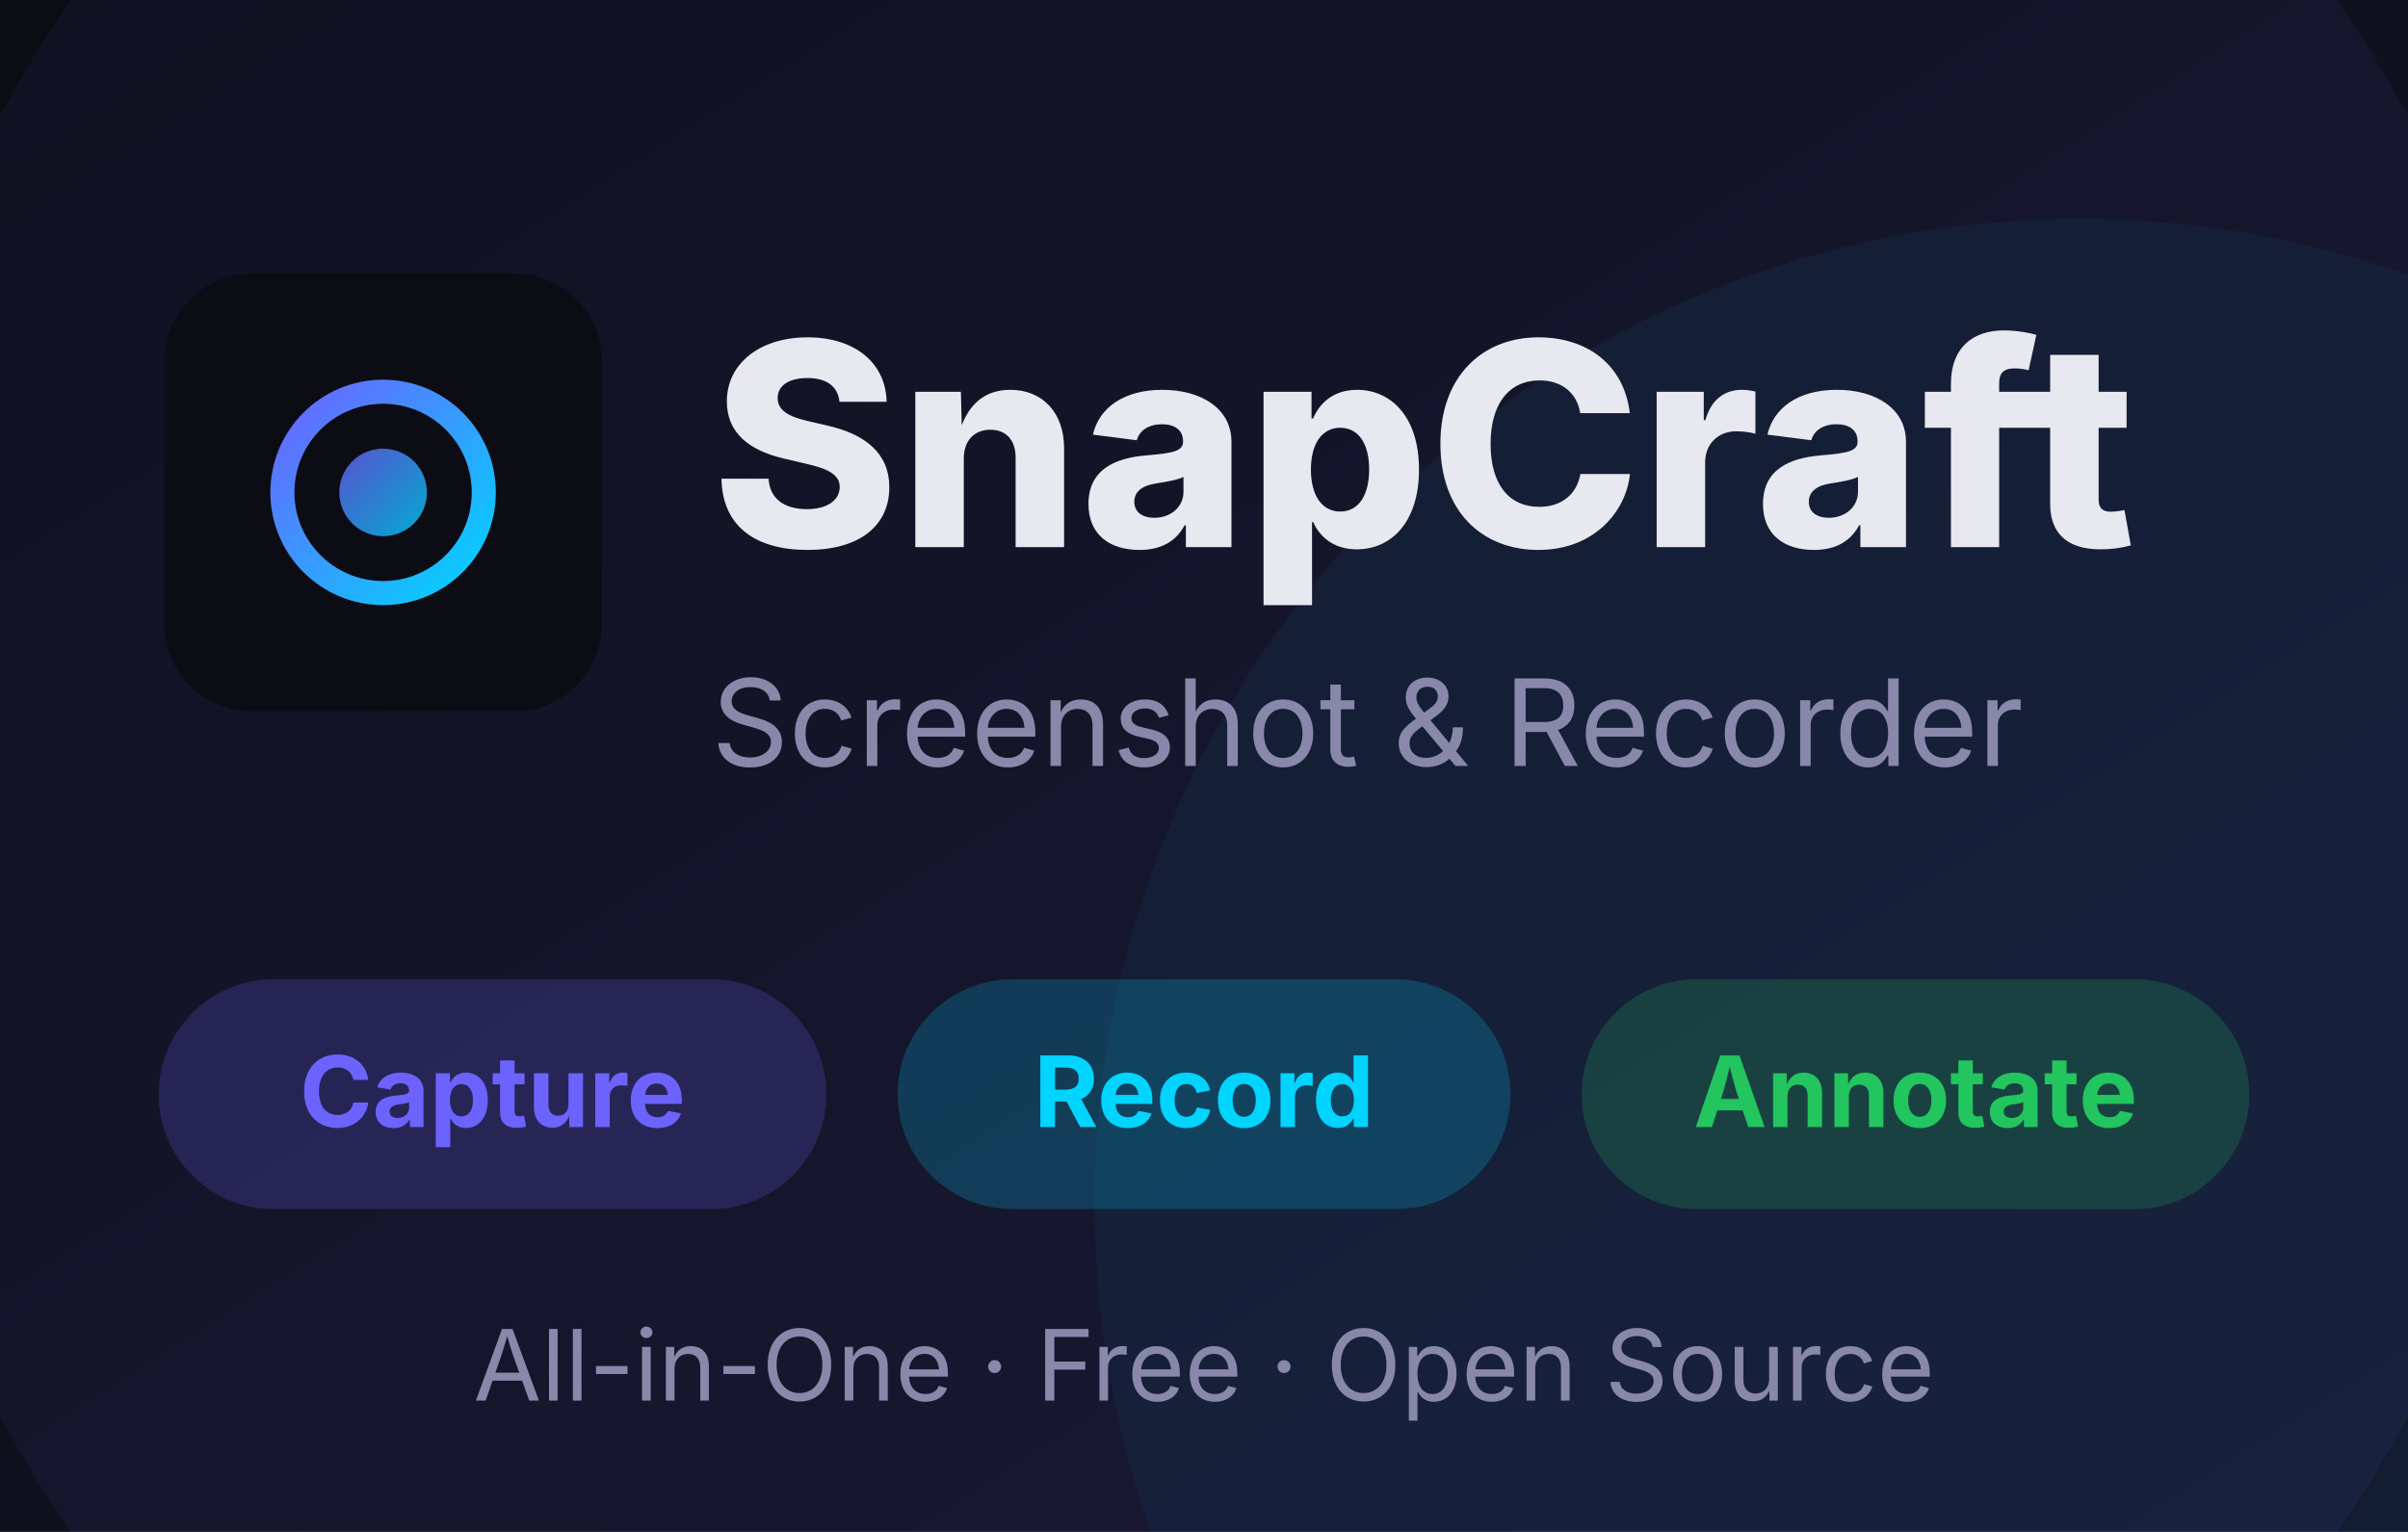
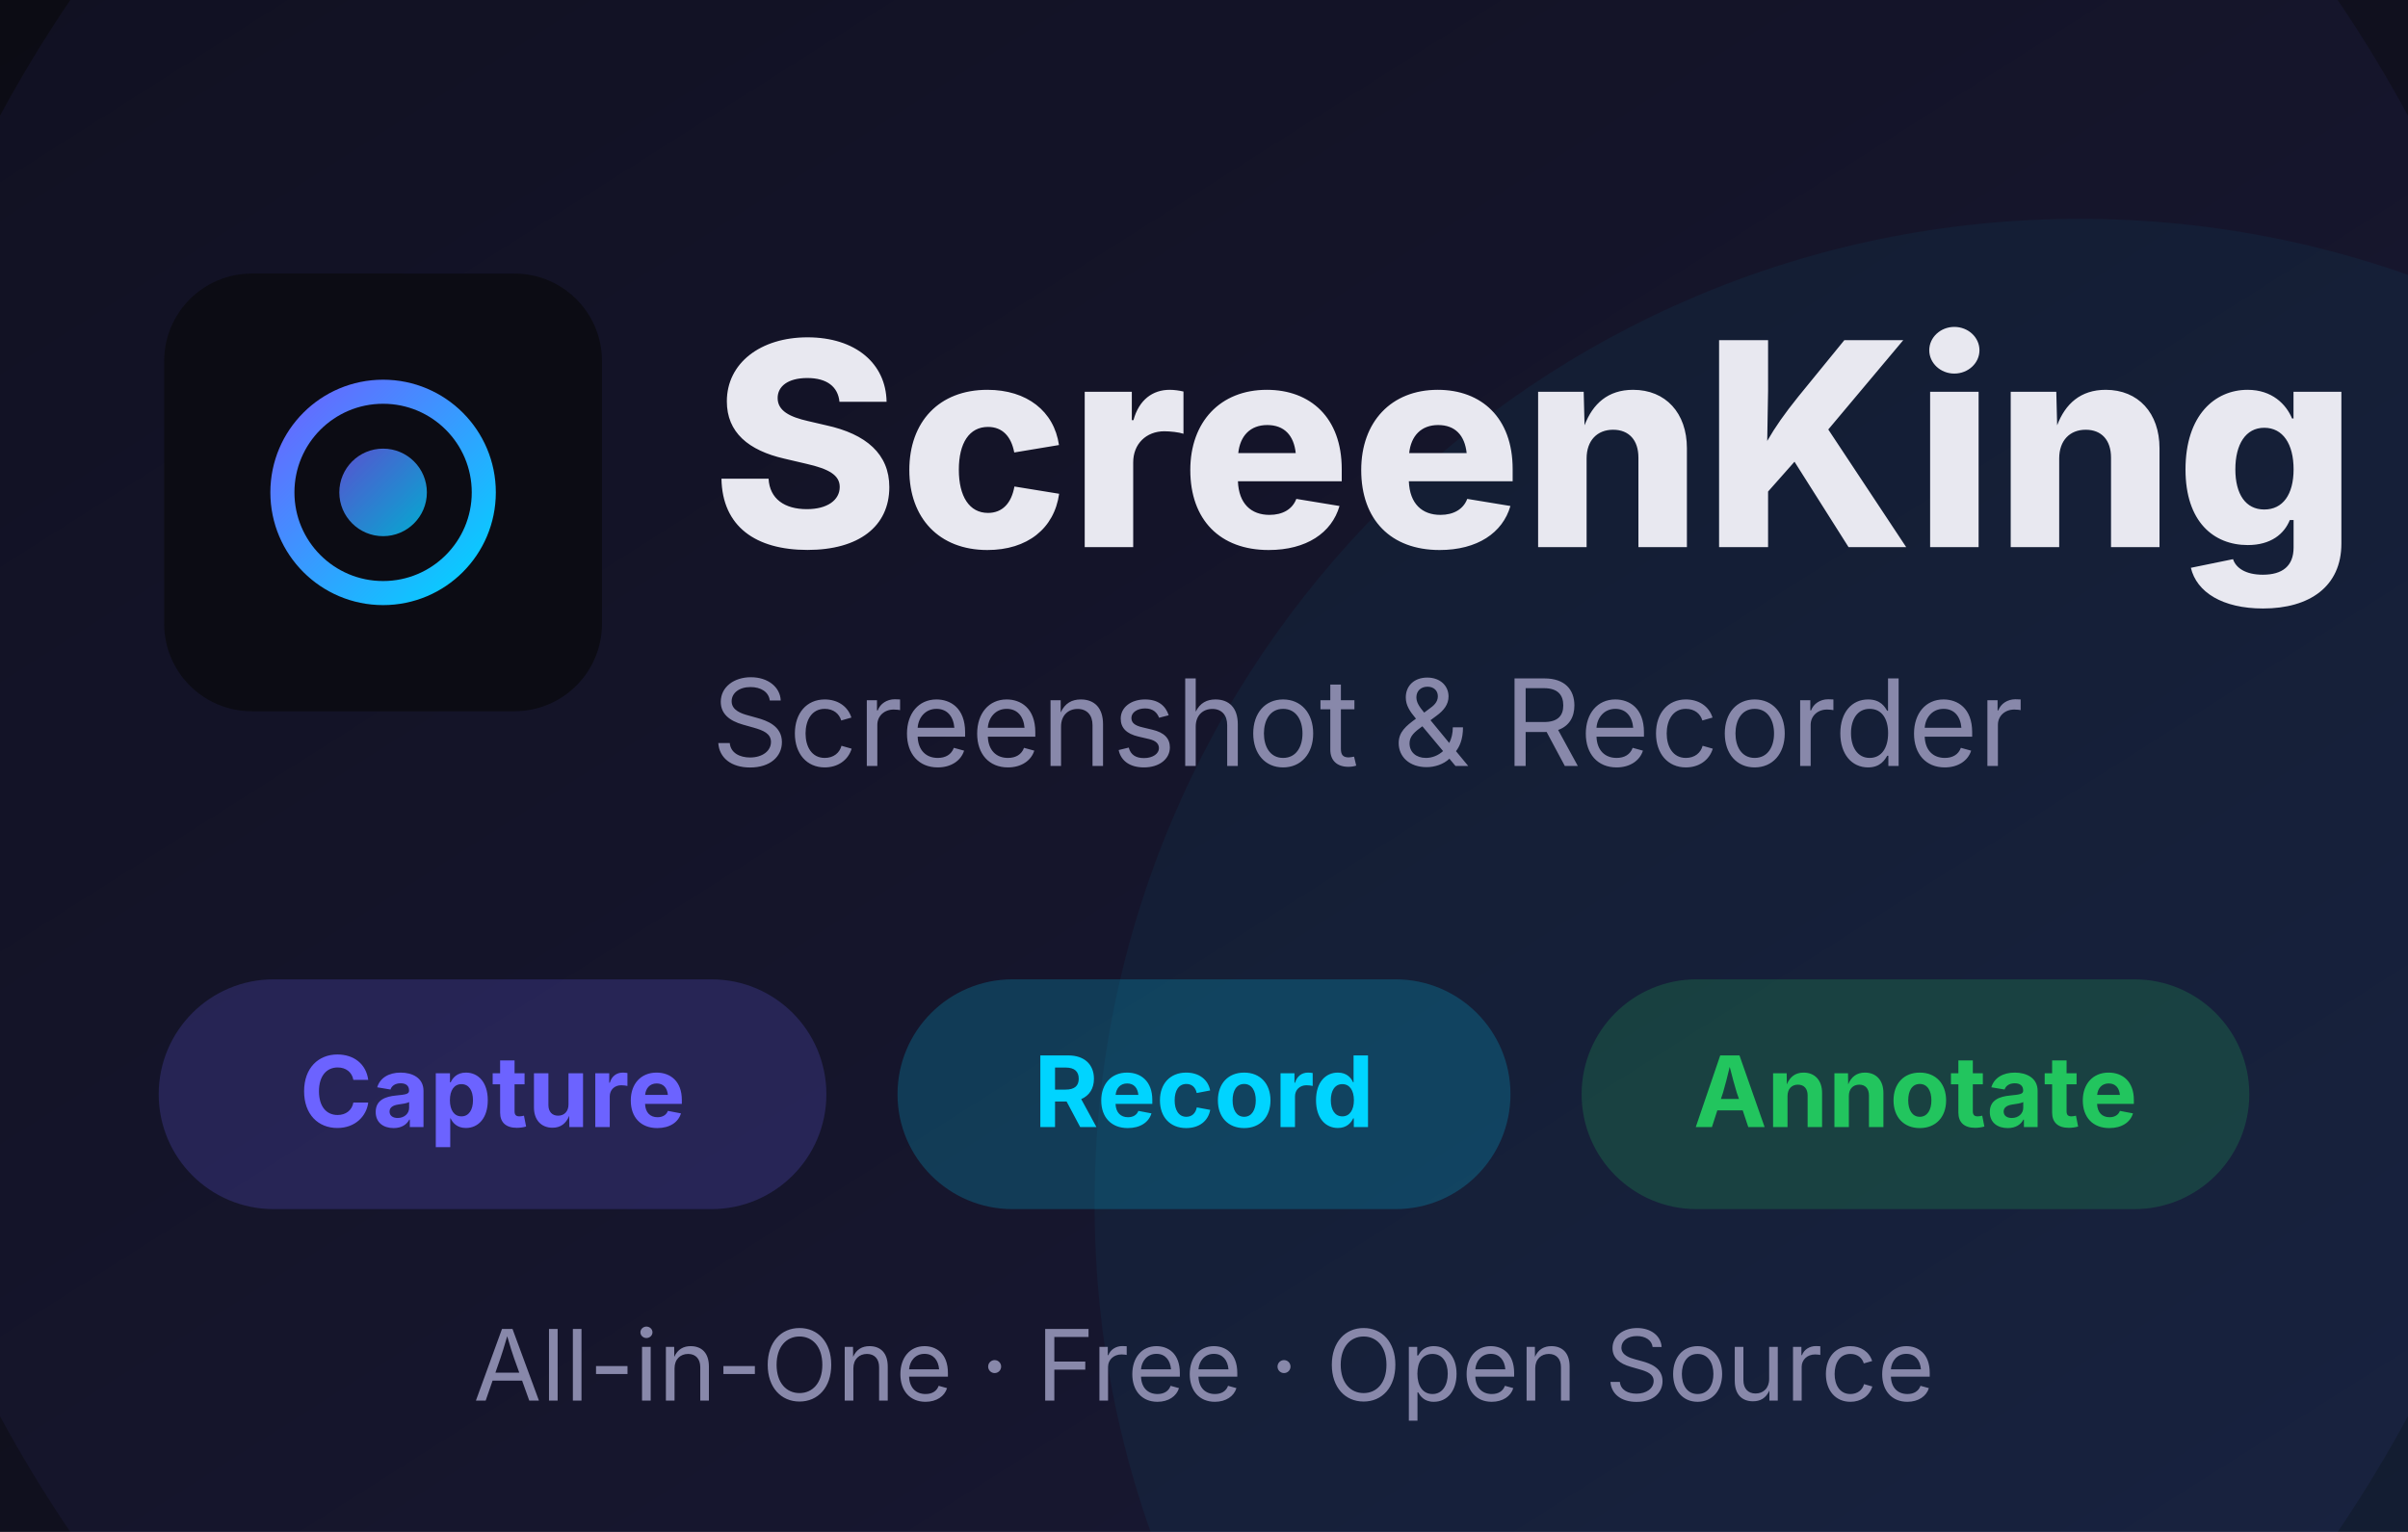
<svg xmlns="http://www.w3.org/2000/svg" width="440" height="280" viewBox="0 0 440 280">
  <defs>
    <linearGradient id="iconGrad" x1="0%" y1="0%" x2="100%" y2="100%">
      <stop offset="0%" style="stop-color:#6C63FF" />
      <stop offset="100%" style="stop-color:#00D4FF" />
    </linearGradient>
    <linearGradient id="bgGrad" x1="0%" y1="0%" x2="100%" y2="100%">
      <stop offset="0%" style="stop-color:#0C0C14" />
      <stop offset="100%" style="stop-color:#141428" />
    </linearGradient>
    <linearGradient id="btnGrad" x1="0%" y1="0%" x2="100%" y2="0%">
      <stop offset="0%" style="stop-color:#6C63FF" />
      <stop offset="100%" style="stop-color:#00D4FF" />
    </linearGradient>
  </defs>
  <rect width="440" height="280" fill="url(#bgGrad)" />
  <circle cx="220" cy="140" r="250" fill="#6C63FF" opacity="0.06" />
  <circle cx="380" cy="220" r="180" fill="#00D4FF" opacity="0.05" />
  <rect x="30" y="50" width="80" height="80" rx="16" fill="#0C0C14" />
  <circle cx="70" cy="90" r="18.4" fill="none" stroke="url(#iconGrad)" stroke-width="4.4" />
  <circle cx="70" cy="90" r="8" fill="url(#iconGrad)" opacity="0.8" />
  <line x1="44.4" y1="64.4" x2="54" y2="64.4" stroke="url(#iconGrad)" stroke-width="3.2" stroke-linecap="round" />
  <line x1="44.4" y1="64.4" x2="44.4" y2="74" stroke="url(#iconGrad)" stroke-width="3.2" stroke-linecap="round" />
  <line x1="95.6" y1="64.4" x2="86" y2="64.4" stroke="url(#iconGrad)" stroke-width="3.2" stroke-linecap="round" />
  <line x1="95.6" y1="64.4" x2="95.6" y2="74" stroke="url(#iconGrad)" stroke-width="3.2" stroke-linecap="round" />
-   <text x="130" y="100" fill="#E8E8F0" font-family="Inter, Arial, sans-serif" font-size="52" font-weight="800">SnapCraft</text>
+   <text x="130" y="100" fill="#E8E8F0" font-family="Inter, Arial, sans-serif" font-size="52" font-weight="800">ScreenKing</text>
  <text x="130" y="140" fill="#8888AA" font-family="Inter, Arial, sans-serif" font-size="22">Screenshot &amp; Recorder</text>
  <rect x="30" y="180" width="120" height="40" rx="20" fill="#6C63FF" opacity="0.2" stroke="#6C63FF" stroke-width="2" />
  <text x="90" y="206" fill="#6C63FF" font-family="Inter, Arial, sans-serif" font-size="18" text-anchor="middle" font-weight="700">Capture</text>
  <rect x="165" y="180" width="110" height="40" rx="20" fill="#00D4FF" opacity="0.2" stroke="#00D4FF" stroke-width="2" />
  <text x="220" y="206" fill="#00D4FF" font-family="Inter, Arial, sans-serif" font-size="18" text-anchor="middle" font-weight="700">Record</text>
  <rect x="290" y="180" width="120" height="40" rx="20" fill="#22C55E" opacity="0.2" stroke="#22C55E" stroke-width="2" />
  <text x="350" y="206" fill="#22C55E" font-family="Inter, Arial, sans-serif" font-size="18" text-anchor="middle" font-weight="700">Annotate</text>
  <text x="220" y="256" fill="#8888AA" font-family="Inter, Arial, sans-serif" font-size="18" text-anchor="middle">All-in-One · Free · Open Source</text>
</svg>
